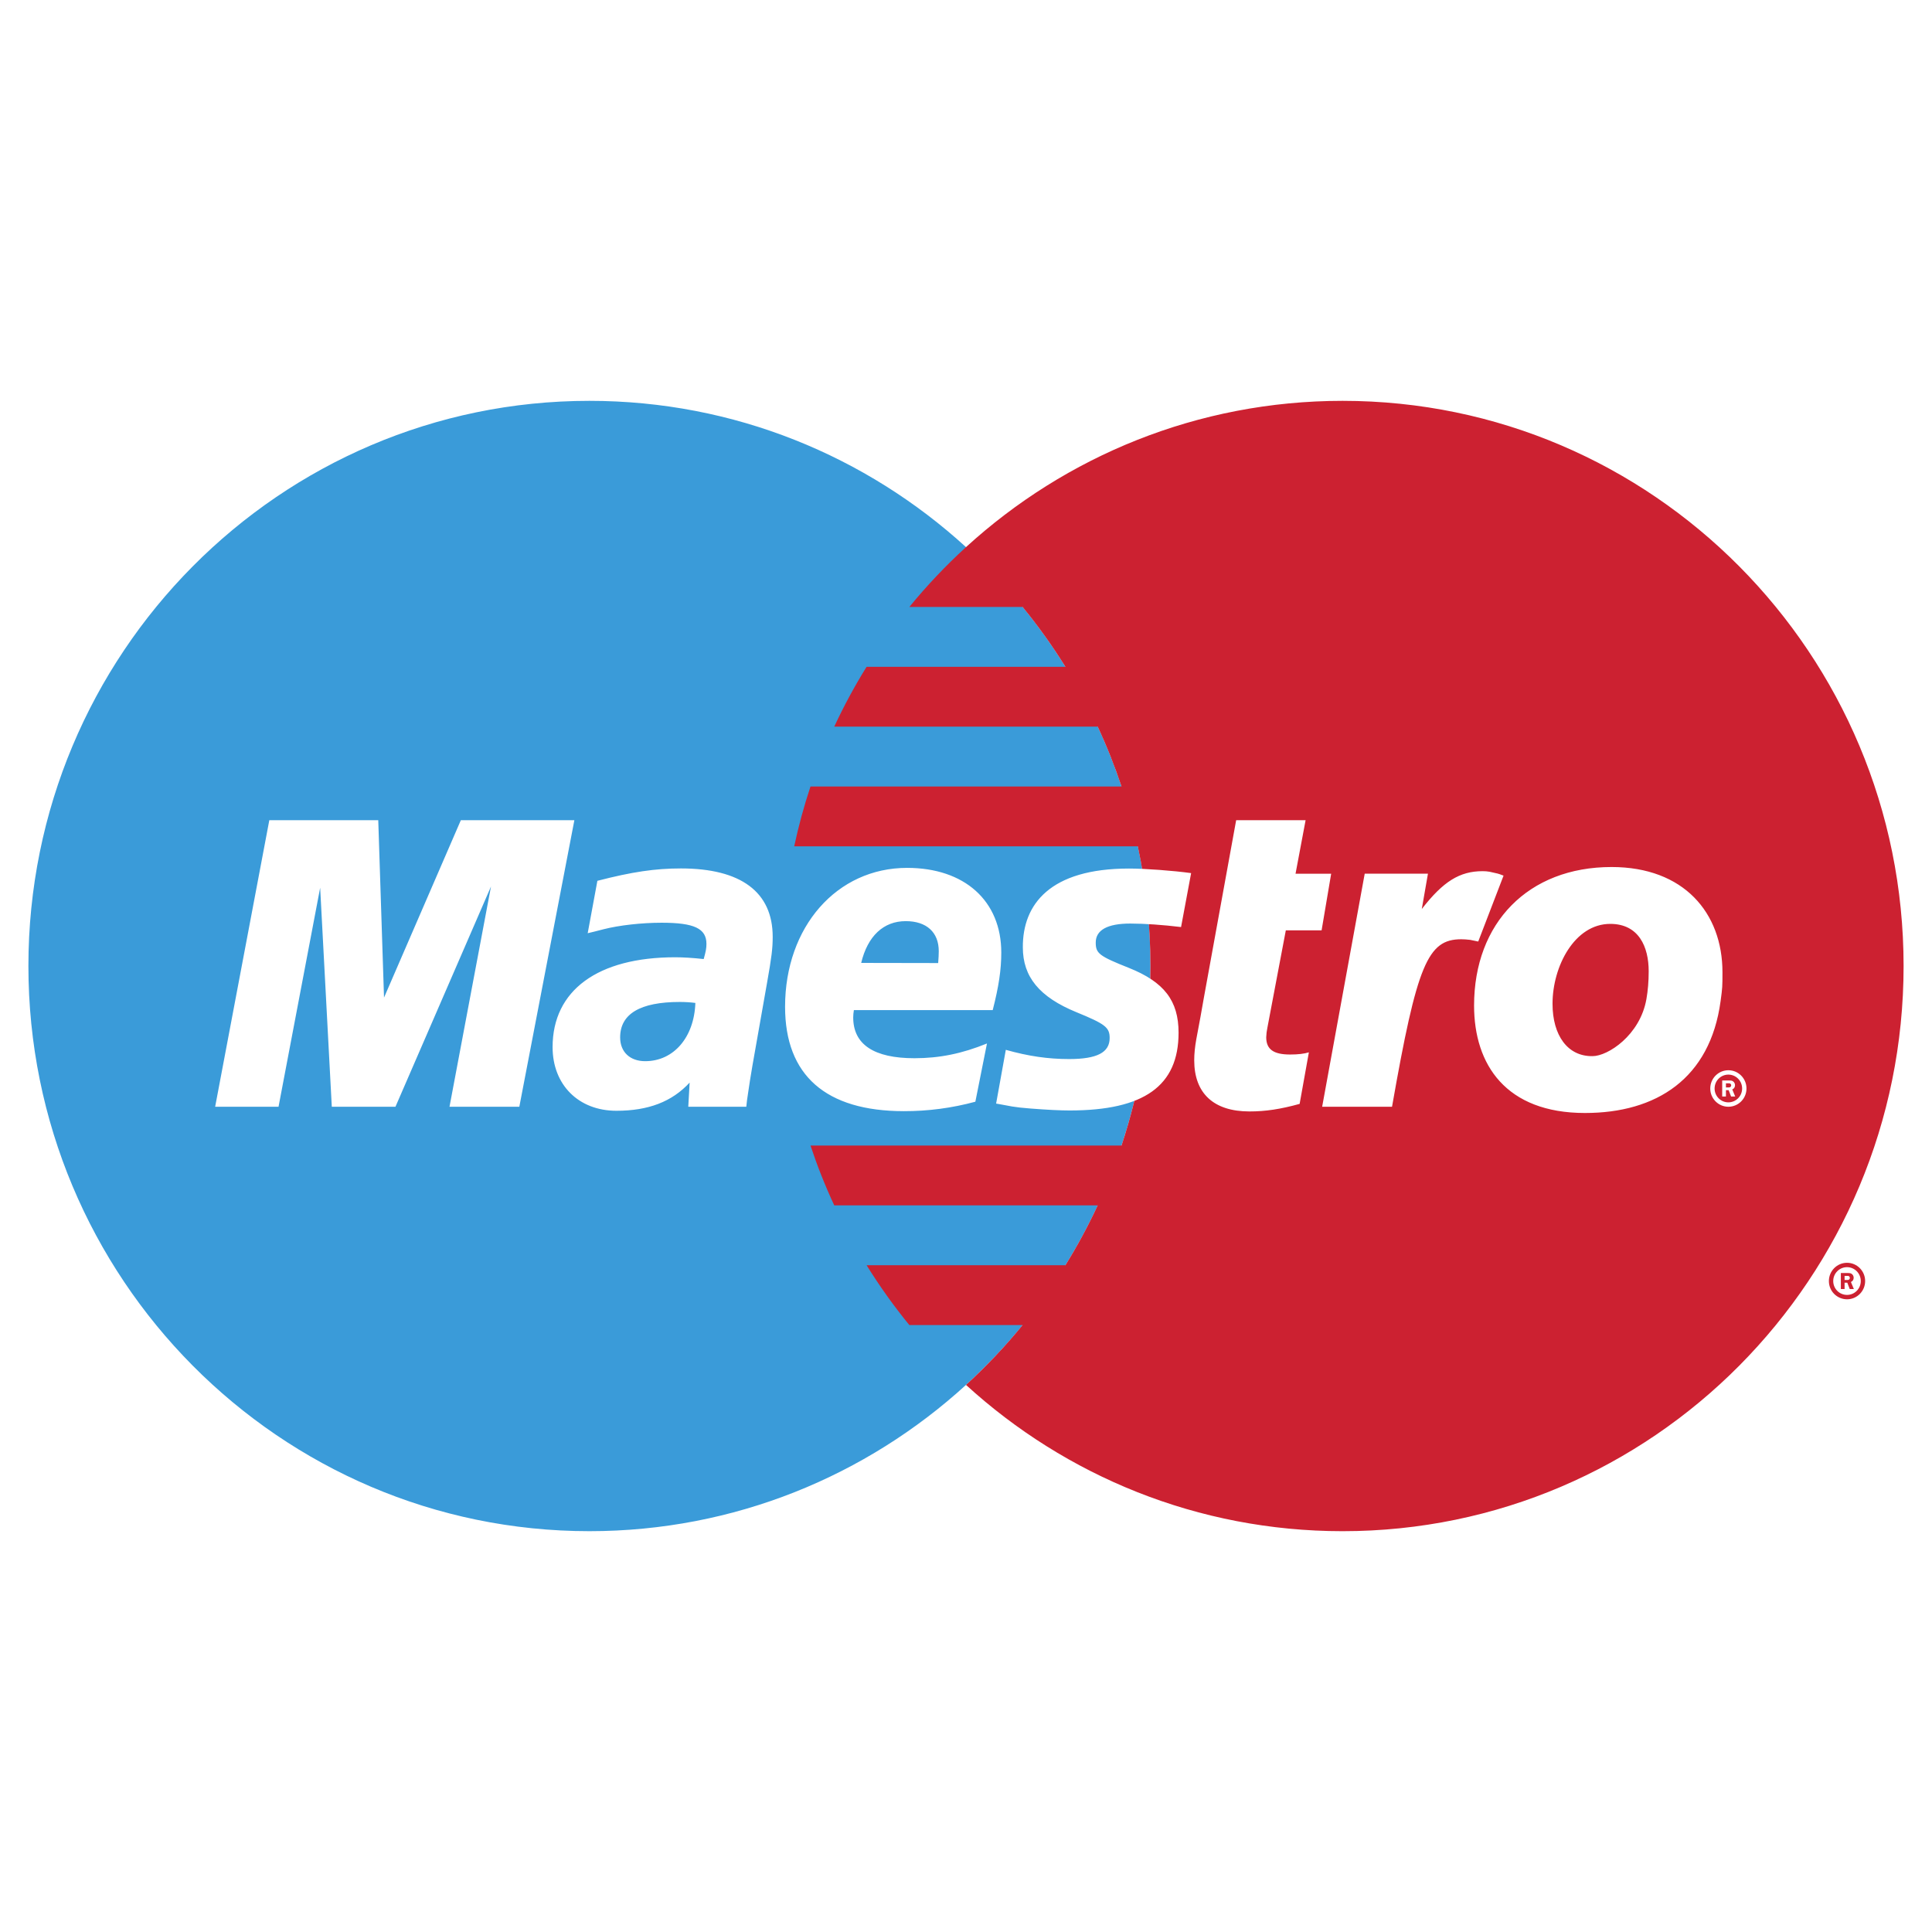
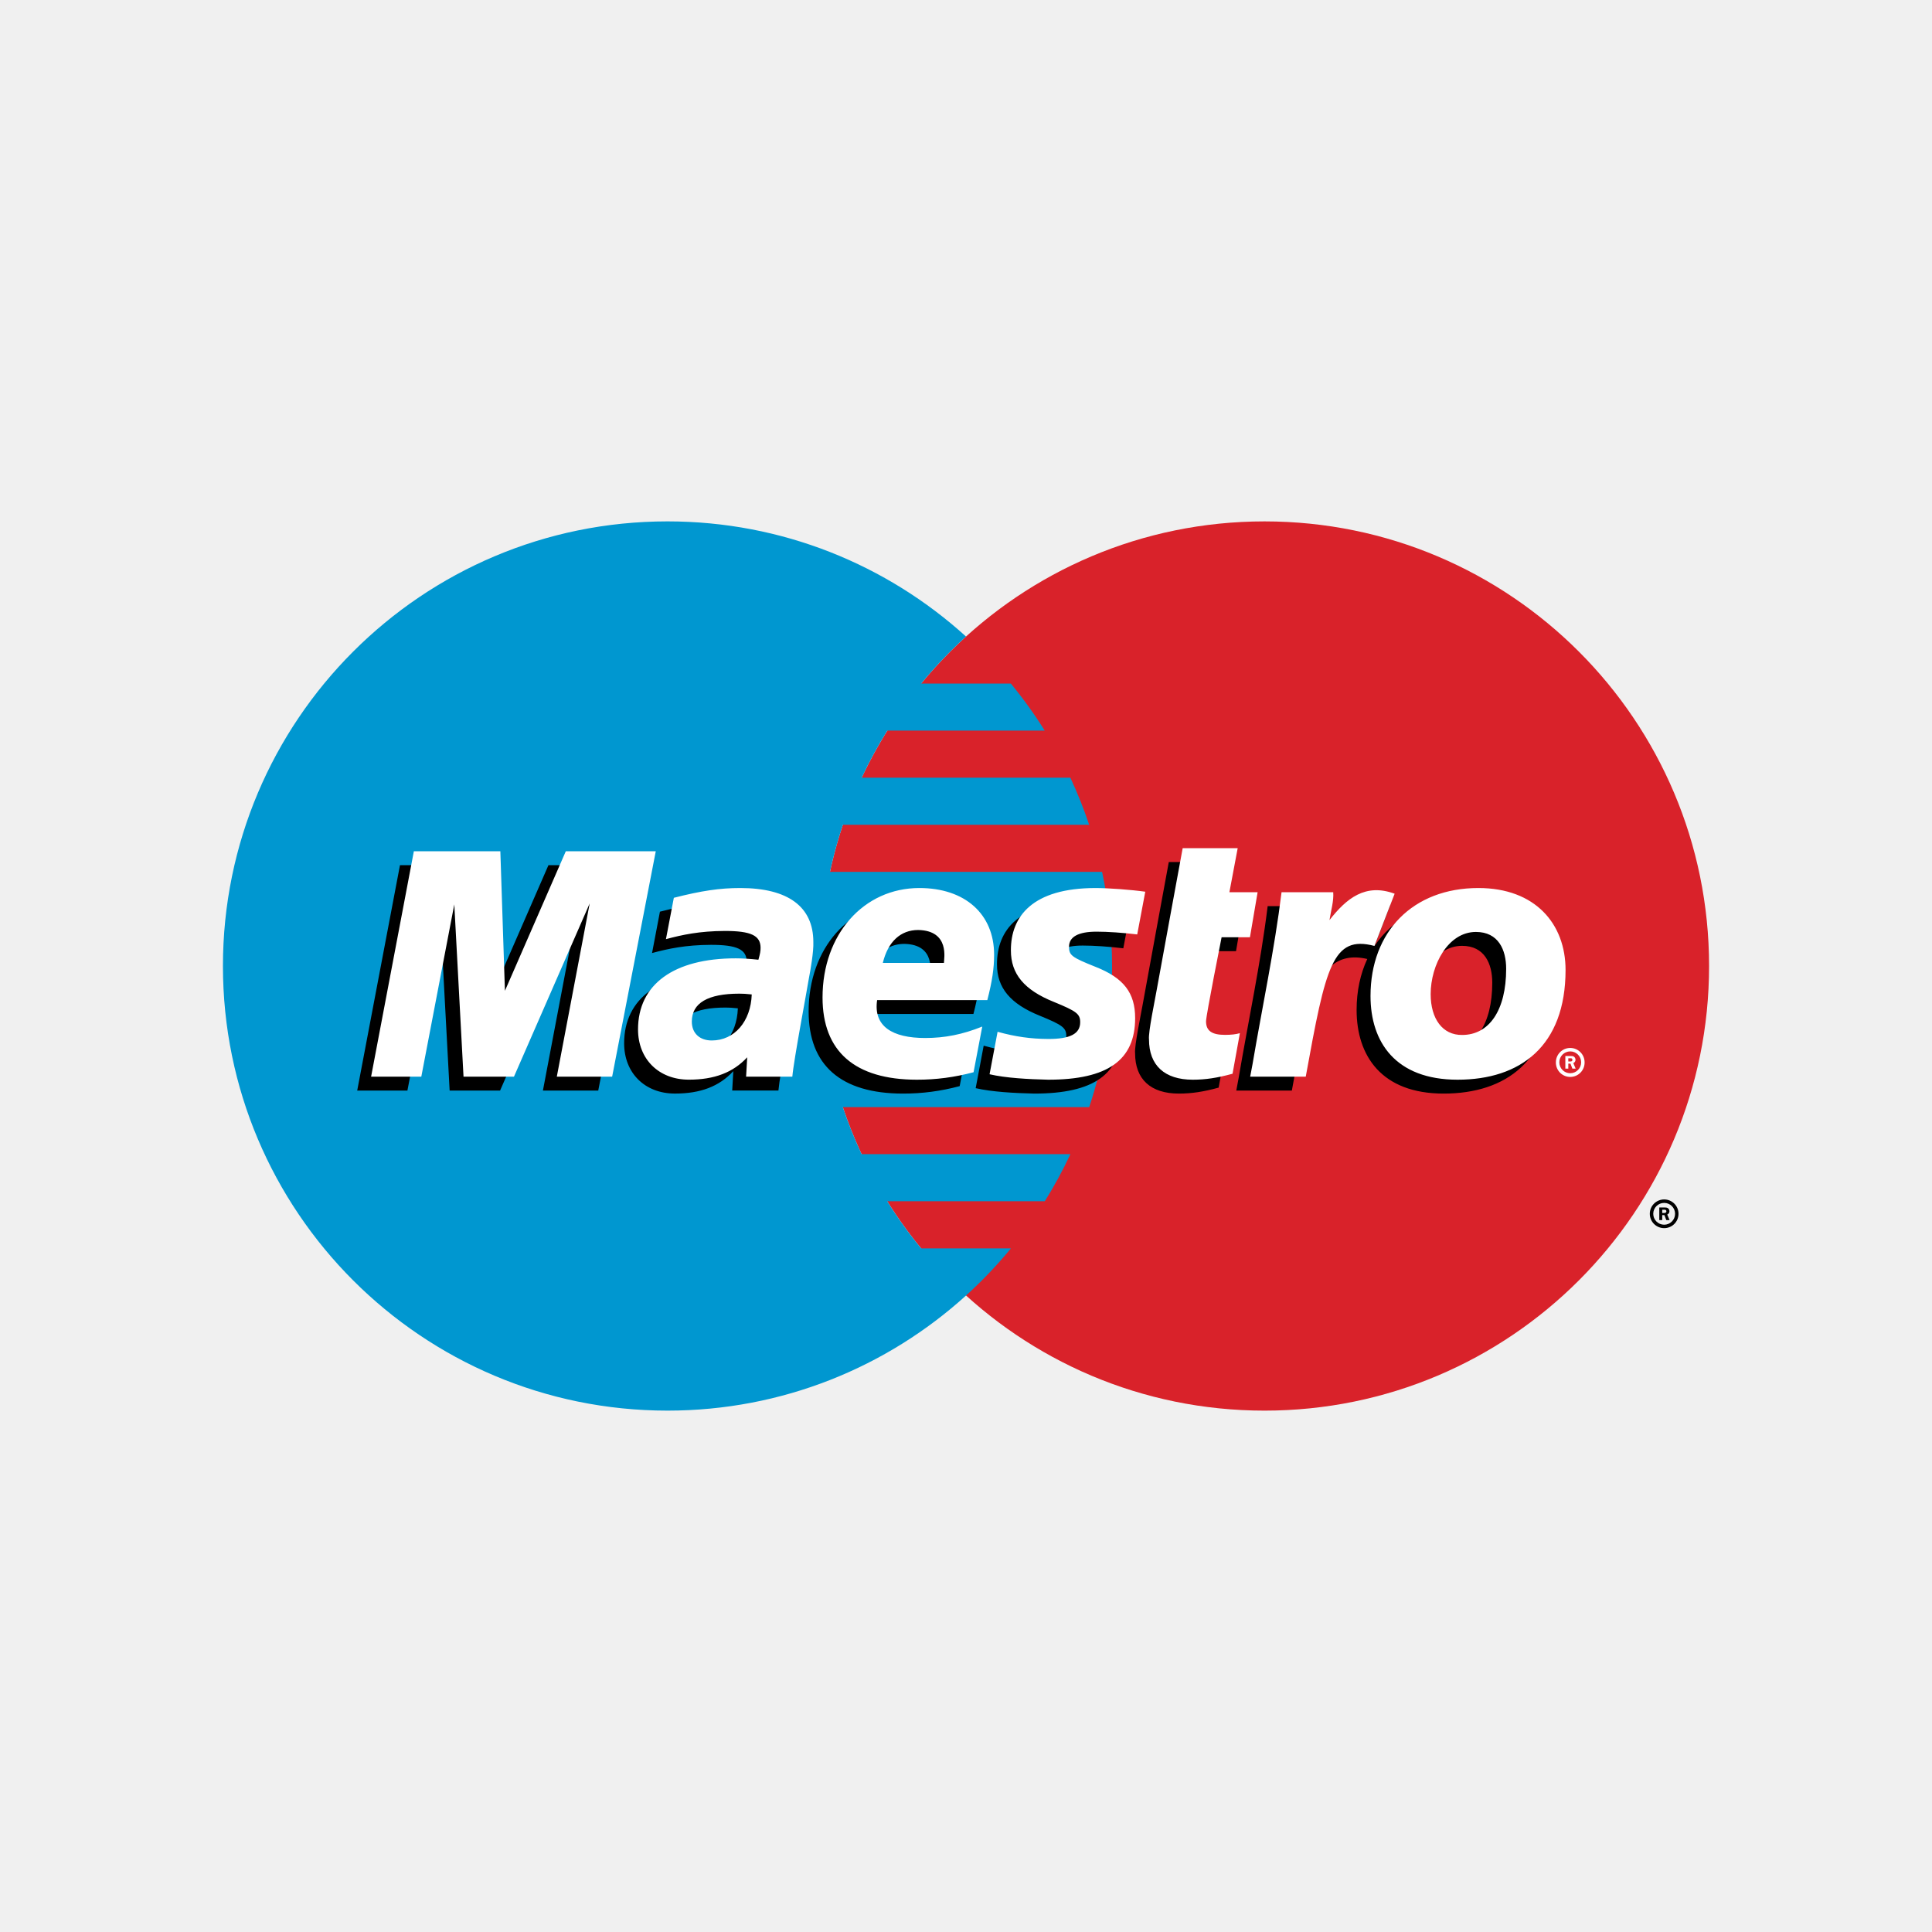
- <svg xmlns="http://www.w3.org/2000/svg" width="2500" height="2500" viewBox="0 0 192.756 192.756">
-   <g fill-rule="evenodd" clip-rule="evenodd">
-     <path fill="#fff" d="M0 0h192.756v192.756H0V0z" />
-     <path d="M96.378 138.172a56.433 56.433 0 0 0 18.399-41.793 56.43 56.43 0 0 0-18.399-41.793c-9.934-9.068-23.112-14.594-37.573-14.594-30.911 0-55.971 25.245-55.971 56.387 0 31.141 25.06 56.387 55.971 56.387 14.461 0 27.64-5.526 37.573-14.594z" fill="#3a9bd9" />
-     <path d="M133.951 39.992c-14.461 0-27.641 5.526-37.573 14.594a56.75 56.75 0 0 0-5.651 5.97h11.298a56.574 56.574 0 0 1 4.27 5.971H86.46a56.654 56.654 0 0 0-3.227 5.971h26.284a56.28 56.28 0 0 1 2.375 5.97H80.863a56.329 56.329 0 0 0-1.625 5.97h34.28a57.002 57.002 0 0 1 1.26 11.941c0 6.26-1.016 12.283-2.885 17.91h-31.03a55.928 55.928 0 0 0 2.37 5.971h26.284a56.442 56.442 0 0 1-3.223 5.971H86.46a56.58 56.58 0 0 0 4.266 5.971h11.299a56.42 56.42 0 0 1-5.647 5.971c9.932 9.068 23.112 14.594 37.573 14.594 30.91 0 55.971-25.246 55.971-56.387 0-31.143-25.061-56.388-55.971-56.388z" fill="#cc2131" />
-     <path d="M182.469 127.811c0-1.006.809-1.822 1.809-1.822.998 0 1.807.816 1.807 1.822 0 1.004-.809 1.82-1.807 1.82a1.815 1.815 0 0 1-1.809-1.82zm1.808 1.382c.758 0 1.373-.617 1.373-1.383s-.615-1.385-1.373-1.385c-.76 0-1.375.619-1.375 1.385s.616 1.383 1.375 1.383zm-.244-.584h-.371v-1.602h.672c.139 0 .281.004.404.082a.48.48 0 0 1 .203.4c0 .18-.105.35-.275.414l.293.705h-.412l-.242-.633h-.271v.634-.906h.205c.074 0 .158.004.225-.033a.217.217 0 0 0 .094-.184.205.205 0 0 0-.09-.162c-.064-.039-.168-.029-.238-.029h-.195v1.314h-.002z" fill="#cc2131" />
-     <path d="M170.633 108.6c0-1.006.809-1.822 1.807-1.822s1.807.816 1.807 1.822-.809 1.82-1.807 1.82-1.807-.815-1.807-1.82zm1.806 1.382c.758 0 1.373-.619 1.373-1.383 0-.766-.615-1.385-1.373-1.385-.76 0-1.373.619-1.373 1.385 0 .764.614 1.383 1.373 1.383zm-.244-.584h-.371v-1.6h.672c.139 0 .283.002.404.082a.476.476 0 0 1 .203.398c0 .182-.104.35-.275.414l.293.705h-.41l-.244-.633h-.271v.634-.906h.205c.076 0 .16.006.225-.031a.222.222 0 0 0 .094-.184.202.202 0 0 0-.09-.164c-.064-.037-.168-.029-.236-.029h-.197v1.314h-.002zM51.813 110.42h-6.966l4.14-21.976-9.532 21.976h-6.352l-1.161-21.85-4.153 21.85h-6.323l5.403-28.587h10.87l.575 17.698 7.664-17.698h11.327l-5.492 28.587zM129.664 110.135c-1.906.527-3.396.754-5.006.754-3.564 0-5.51-1.801-5.51-5.105 0-.654.072-1.35.205-2.086l.424-2.273.326-1.84 3.229-17.753h6.928l-1.004 5.339h3.555l-.955 5.652h-3.57l-1.836 9.7a5.482 5.482 0 0 0-.119.963c0 1.201.721 1.723 2.377 1.723.793 0 1.408-.072 1.879-.217l-.923 5.143zM150.01 87.362c-.584-.232-.721-.232-.789-.251-.369-.082-.566-.13-.6-.136a3.89 3.89 0 0 0-.701-.058c-2.287 0-3.936 1.026-6.068 3.775l.615-3.523h-6.309l-4.246 23.25h6.971c2.494-14.219 3.562-16.709 6.906-16.709.252 0 .543.02.881.059l.814.167 2.526-6.574zM102.049 94.516c0 2.937 1.643 4.96 5.367 6.48 2.854 1.168 3.295 1.51 3.295 2.566 0 1.447-1.258 2.1-4.045 2.1-2.104 0-4.059-.285-6.316-.92l-.967 5.363.312.053 1.291.238c.416.072 1.029.141 1.842.203 1.676.131 2.973.193 3.887.193 7.436 0 10.871-2.455 10.871-7.758 0-3.191-1.436-5.062-4.967-6.471-2.955-1.177-3.297-1.438-3.297-2.523 0-1.253 1.172-1.897 3.449-1.897 1.385 0 3.273.131 5.064.349l1.004-5.382c-1.824-.25-4.592-.455-6.201-.455-7.884.001-10.613 3.573-10.589 7.861zM74.459 110.42H68.67l.135-2.41c-1.763 1.908-4.113 2.812-7.307 2.812-3.775 0-6.366-2.59-6.366-6.35 0-5.664 4.501-8.965 12.237-8.965.793 0 1.8.063 2.838.179.216-.764.275-1.094.275-1.51 0-1.539-1.215-2.115-4.468-2.115-1.989 0-4.237.252-5.789.648l-.965.247-.625.15.966-5.227c3.473-.896 5.765-1.235 8.34-1.235 5.987 0 9.151 2.362 9.151 6.82 0 1.147-.105 2.018-.566 4.606l-1.456 8.248-.245 1.48-.178 1.182-.119.809-.069.631zm-5.082-10.358a12.542 12.542 0 0 0-1.557-.096c-3.948 0-5.948 1.189-5.948 3.537 0 1.447.976 2.371 2.499 2.371 2.84.001 4.886-2.374 5.006-5.812zM97.312 109.918a27.013 27.013 0 0 1-7.138.943c-7.788-.006-11.847-3.578-11.847-10.416 0-7.981 5.164-13.857 12.174-13.857 5.735 0 9.397 3.291 9.397 8.451 0 1.713-.25 3.383-.855 5.74H85.192a4.452 4.452 0 0 0-.067.73c0 2.695 2.065 4.07 6.111 4.07 2.488 0 4.737-.455 7.234-1.471l-1.158 5.81zm-3.71-13.834c.038-.484.058-.88.058-1.186 0-1.888-1.221-2.996-3.295-2.996-2.216 0-3.801 1.486-4.444 4.168l7.681.014zM171.664 99.879c-1.043 7.734-6.404 11.164-13.531 11.164-7.881 0-11.064-4.816-11.064-10.717 0-8.24 5.391-13.823 13.717-13.823 7.227 0 11.064 4.591 11.064 10.493 0 1.436-.002 1.531-.186 2.883zm-7.174-2.975c0-2.432-.98-4.728-3.836-4.728-3.555 0-5.758 4.233-5.758 7.97 0 3.152 1.51 5.27 4 5.225 1.51 0 4.73-2.072 5.367-5.691.149-.844.227-1.77.227-2.776z" fill="#fff" />
-   </g>
+ <svg xmlns="http://www.w3.org/2000/svg" width="780px" height="780px" viewBox="0 -140 780 780" enable-background="new 0 0 780 500" version="1.1" xml:space="preserve">
+   <path d="m690 250.01c0 99.133-80.351 179.5-179.48 179.5-99.12 0-179.48-80.361-179.48-179.5 0-99.142 80.358-179.51 179.48-179.51 99.133 0 179.48 80.367 179.48 179.51" fill="#D9222A" />
+   <path d="m371.87 363.99c-4.97-6.029-9.538-12.38-13.675-19.01h63.611c3.829-6.122 7.282-12.472 10.343-19.013h-84.292c-2.894-6.183-5.43-12.526-7.597-19h99.477c5.986-17.903 9.229-37.05 9.229-56.962 0-13.046-1.392-25.763-4.028-38.013h-109.86c1.385-6.427 3.123-12.773 5.209-19.008h99.44c-2.171-6.472-4.706-12.817-7.592-19.004h-84.254c3.063-6.537 6.516-12.884 10.337-19.009h63.571c-4.144-6.618-8.71-12.962-13.671-18.991h-36.224c5.569-6.763 11.623-13.113 18.112-19-31.854-28.884-74.138-46.483-120.52-46.483-99.126 1e-3 -179.48 80.368-179.48 179.51 0 99.133 80.358 179.5 179.49 179.5 46.388 0 88.667-17.596 120.52-46.475 6.499-5.896 12.56-12.26 18.133-19.037h-36.267" fill="#0097D0" />
+   <path d="m666.07 350.04c0-3.2 2.596-5.796 5.801-5.796 3.199 2e-3 5.792 2.596 5.791 5.796 0 3.204-2.592 5.8-5.791 5.8-3.203 1e-3 -5.801-2.596-5.801-5.8v0zm5.801 4.408c2.43 1e-3 4.401-1.968 4.403-4.397v-0.011c0-2.427-1.967-4.396-4.395-4.396h-9e-3c-2.43-6e-3 -4.404 1.961-4.409 4.391v5e-3c-1e-3 2.434 1.971 4.407 4.404 4.408h6e-3zm-0.788-1.862h-1.184v-5.092h2.149c0.446 0 0.904 4e-3 1.3 0.258 0.417 0.283 0.646 0.775 0.646 1.271 0 0.582-0.338 1.111-0.88 1.315l0.934 2.246h-1.315l-0.775-2.009h-0.875v2.011zm0-2.879h0.658c0.246 0 0.505 0.016 0.726-0.102 0.191-0.136 0.304-0.357 0.301-0.592-0.01-0.207-0.116-0.397-0.288-0.513-0.212-0.125-0.541-0.101-0.763-0.101h-0.634v1.308zm-283.64-51.205c-7.671 2.033-15.088 3.025-22.93 3.01-25.017-0.024-38.046-11.418-38.046-33.201 0-25.458 16.587-44.183 39.101-44.183 18.417 0 30.175 10.5 30.175 26.946 0 5.458-0.796 10.771-2.745 18.296h-44.488c-1.583 10.633 6.188 15.306 19.413 15.306 7.925 0 15.092-1.427 23.024-4.613l-3.504 18.439zm-11.963-44.151c0-1.607 2.476-13.033-10.399-13.283-7.108 0-12.208 4.725-14.271 13.283h24.67zm27.034-4.99c0 9.404 5.296 15.9 17.329 20.736 9.199 3.771 10.649 4.859 10.649 8.222 0 4.663-4.066 6.805-13.092 6.745-6.778-0.049-12.962-0.87-20.263-2.896l-3.229 17.154c6.487 1.504 15.588 2 23.649 2.188 24.024 0 35.116-7.867 35.116-24.867 0-10.217-4.625-16.233-16.033-20.713-9.537-3.809-10.657-4.638-10.657-8.083 0-4.05 3.778-6.1 11.148-6.1 4.463 0 10.579 0.413 16.38 1.108l3.259-17.242c-5.912-0.825-14.884-1.483-20.075-1.483-25.448 1e-3 -34.256 11.46-34.181 25.231m-88.242 50.92h-18.662l0.445-7.82c-5.691 6.17-13.271 9.041-23.558 9.041-12.175 0-20.517-8.324-20.517-20.295 0-18.195 14.5-28.691 39.429-28.691 2.563 0 5.821 0.191 9.167 0.562 0.691-2.434 0.879-3.479 0.879-4.808 0-4.979-3.921-6.813-14.412-6.813-10.342 0.042-17.321 1.571-23.796 3.313l3.188-16.7c11.195-2.846 18.529-3.941 26.825-3.941 19.304 0 29.499 7.566 29.499 21.796 0.167 3.795-1.158 11.413-1.82 14.746-0.759 4.852-6.109 32.973-6.667 39.61zm-16.379-33.191c-2.366-0.242-3.396-0.312-5.013-0.312-12.729 0-19.183 3.787-19.183 11.267 0 4.692 3.149 7.634 8.058 7.634 9.147-1e-3 15.75-7.652 16.138-18.589zm194.11 32.011c-6.125 1.68-10.896 2.408-16.059 2.408-11.435 0-17.676-5.842-17.676-16.25-0.357-2.857 2.435-16.059 3.066-19.736 0.634-3.691 10.538-57.492 10.538-57.492h22.212l-3.362 17.8h11.393l-3.097 18.171h-11.44s-6.279 31.529-6.279 33.934c0 3.824 2.316 5.487 7.633 5.487 2.546 0 4.51-0.237 6.029-0.692l-2.958 16.37m99.246-74.974c-16.279 0-29 6.7-36.388 17.892l6.412-16.596c-11.816-4.337-19.435 1.85-26.325 10.65 0 0-1.154 1.462-2.3 2.8v-13.05h-20.858c-2.825 23.029-7.82 46.379-11.729 69.446l-0.941 5.021h22.438c2.125-11.708 3.875-21.213 5.617-28.788 4.768-20.787 12.787-27.141 24.829-24.333-2.779 5.979-4.305 12.892-4.305 20.554 0 18.58 10.092 33.789 35.149 33.789 25.287 0 43.597-13.51 43.597-44.31 0-18.579-12.201-33.075-35.196-33.075zm-6.529 59.316c-7.926 0.125-12.729-6.524-12.729-16.471 0-11.791 7.013-25.112 18.274-25.112 9.087 0 12.199 7.204 12.199 14.879 1e-3 16.78-6.874 26.704-17.744 26.704zm-343.19 16.847h-22.342l13.279-69.954-30.571 69.954h-20.366l-3.726-69.55-13.32 69.55h-20.271l17.267-90.996h34.913l2.912 50.726 22.117-50.726h37.721l-17.613 90.996" />
+   <path d="m628.15 288.88c2e-3 -3.199 2.596-5.793 5.796-5.795 3.204 0 5.796 2.6 5.796 5.795 0.06 3.201-2.487 5.845-5.688 5.904-3.201 0.061-5.845-2.486-5.904-5.688-2e-3 -0.072-2e-3 -0.144 0-0.216zm5.796 4.413c2.435-3e-3 4.408-1.978 4.408-4.413 0-2.433-1.976-4.402-4.408-4.402-2.434 0-4.408 1.971-4.408 4.402 0 2.435 1.973 4.41 4.408 4.413zm-0.784-1.866h-1.188v-5.084h2.15c0.449 0 0.908 0 1.304 0.25 0.408 0.279 0.646 0.769 0.646 1.271 0 0.578-0.337 1.115-0.883 1.316l0.934 2.246h-1.316l-0.771-2.01h-0.875v2.011h-1e-3zm0-2.888h0.658c0.242 0 0.504 0.017 0.725-0.097 0.19-0.135 0.301-0.354 0.296-0.588-5e-3 -0.206-0.11-0.397-0.283-0.512-0.212-0.13-0.541-0.097-0.763-0.097h-0.633v1.294zm-240.11 4.354c-7.667 2.033-15.088 3.028-22.925 3.012-25.017-0.025-38.046-11.42-38.046-33.208 0-25.45 16.579-44.179 39.096-44.179 18.421 0 30.175 10.496 30.175 26.942 0 5.467-0.8 10.771-2.74 18.301h-44.487c-1.584 10.629 6.179 15.308 19.408 15.308 7.925 0 15.087-1.425 23.028-4.616l-3.509 18.44zm-11.963-44.15c0-1.604 2.472-13.033-10.398-13.279-7.108 0-12.204 4.729-14.271 13.279h24.669zm27.038-4.996c0 9.408 5.287 15.9 17.325 20.746 9.204 3.768 10.648 4.857 10.648 8.213 0 4.666-4.065 6.809-13.087 6.75-6.783-0.047-12.967-0.871-20.263-2.896l-3.237 17.146c6.491 1.516 15.597 2.012 23.653 2.199 24.025 0 35.121-7.871 35.121-24.871 0-10.217-4.629-16.236-16.041-20.712-9.538-3.809-10.654-4.638-10.654-8.083 0-4.05 3.783-6.1 11.146-6.1 4.471 0 10.583 0.417 16.388 1.113l3.25-17.246c-5.913-0.825-14.879-1.483-20.065-1.483-25.459-1e-3 -34.263 11.453-34.184 25.224m-88.242 50.93h-18.666l0.45-7.82c-5.696 6.158-13.275 9.033-23.559 9.033-12.175 0-20.521-8.326-20.521-20.287 0-18.205 14.495-28.696 39.429-28.696 2.563 0 5.816 0.192 9.171 0.563 0.691-2.433 0.875-3.475 0.875-4.808 0-4.983-3.917-6.813-14.408-6.813-10.342 0.042-17.321 1.575-23.796 3.313l3.184-16.696c11.199-2.85 18.529-3.946 26.829-3.946 19.304 0 29.495 7.567 29.495 21.792 0.167 3.8-1.158 11.413-1.816 14.754-0.763 4.848-6.112 32.968-6.667 39.611zm-16.387-33.198c-2.358-0.244-3.392-0.312-5.013-0.312-12.721 0-19.18 3.788-19.18 11.268 0 4.694 3.154 7.633 8.055 7.633 9.155-1e-3 15.758-7.654 16.138-18.589zm194.11 32.018c-6.12 1.676-10.896 2.408-16.055 2.408-11.434 0-17.671-5.846-17.671-16.254-0.361-2.854 2.435-16.059 3.063-19.737 0.634-3.692 10.537-57.492 10.537-57.492h22.209l-3.354 17.8h11.393l-3.097 18.171h-11.44s-6.283 31.53-6.283 33.933c0 3.825 2.32 5.479 7.633 5.479 2.542 0 4.509-0.229 6.029-0.691l-2.964 16.383m110.47-42.367c0 16.775-6.88 26.709-17.755 26.709-7.921 0.112-12.726-6.525-12.726-16.475 0-11.792 7.009-25.113 18.271-25.113 9.093 0 12.21 7.213 12.21 14.879zm23.979 0.467c0-18.579-12.208-33.079-35.194-33.079-26.45 0-43.551 17.625-43.551 43.596 0 18.578 10.084 33.791 35.149 33.791 25.288 0 43.596-13.512 43.596-44.308zm-114.66-31.383c-2.821 23.029-7.816 46.375-11.722 69.45l-0.946 5.021h22.435c8.088-44.558 10.8-57.253 27.741-52.782l8.149-21.087c-11.815-4.337-19.425 1.854-26.309 10.658 0.621-3.962 1.792-7.783 1.509-11.258l-20.857-2e-3m-270.26 74.47h-22.338l13.275-69.958-30.575 69.958h-20.362l-3.726-69.555-13.32 69.555h-20.271l17.263-91h34.921l1.846 56.334 24.575-56.334h36.325l-17.613 91" fill="#fff" />
</svg>
